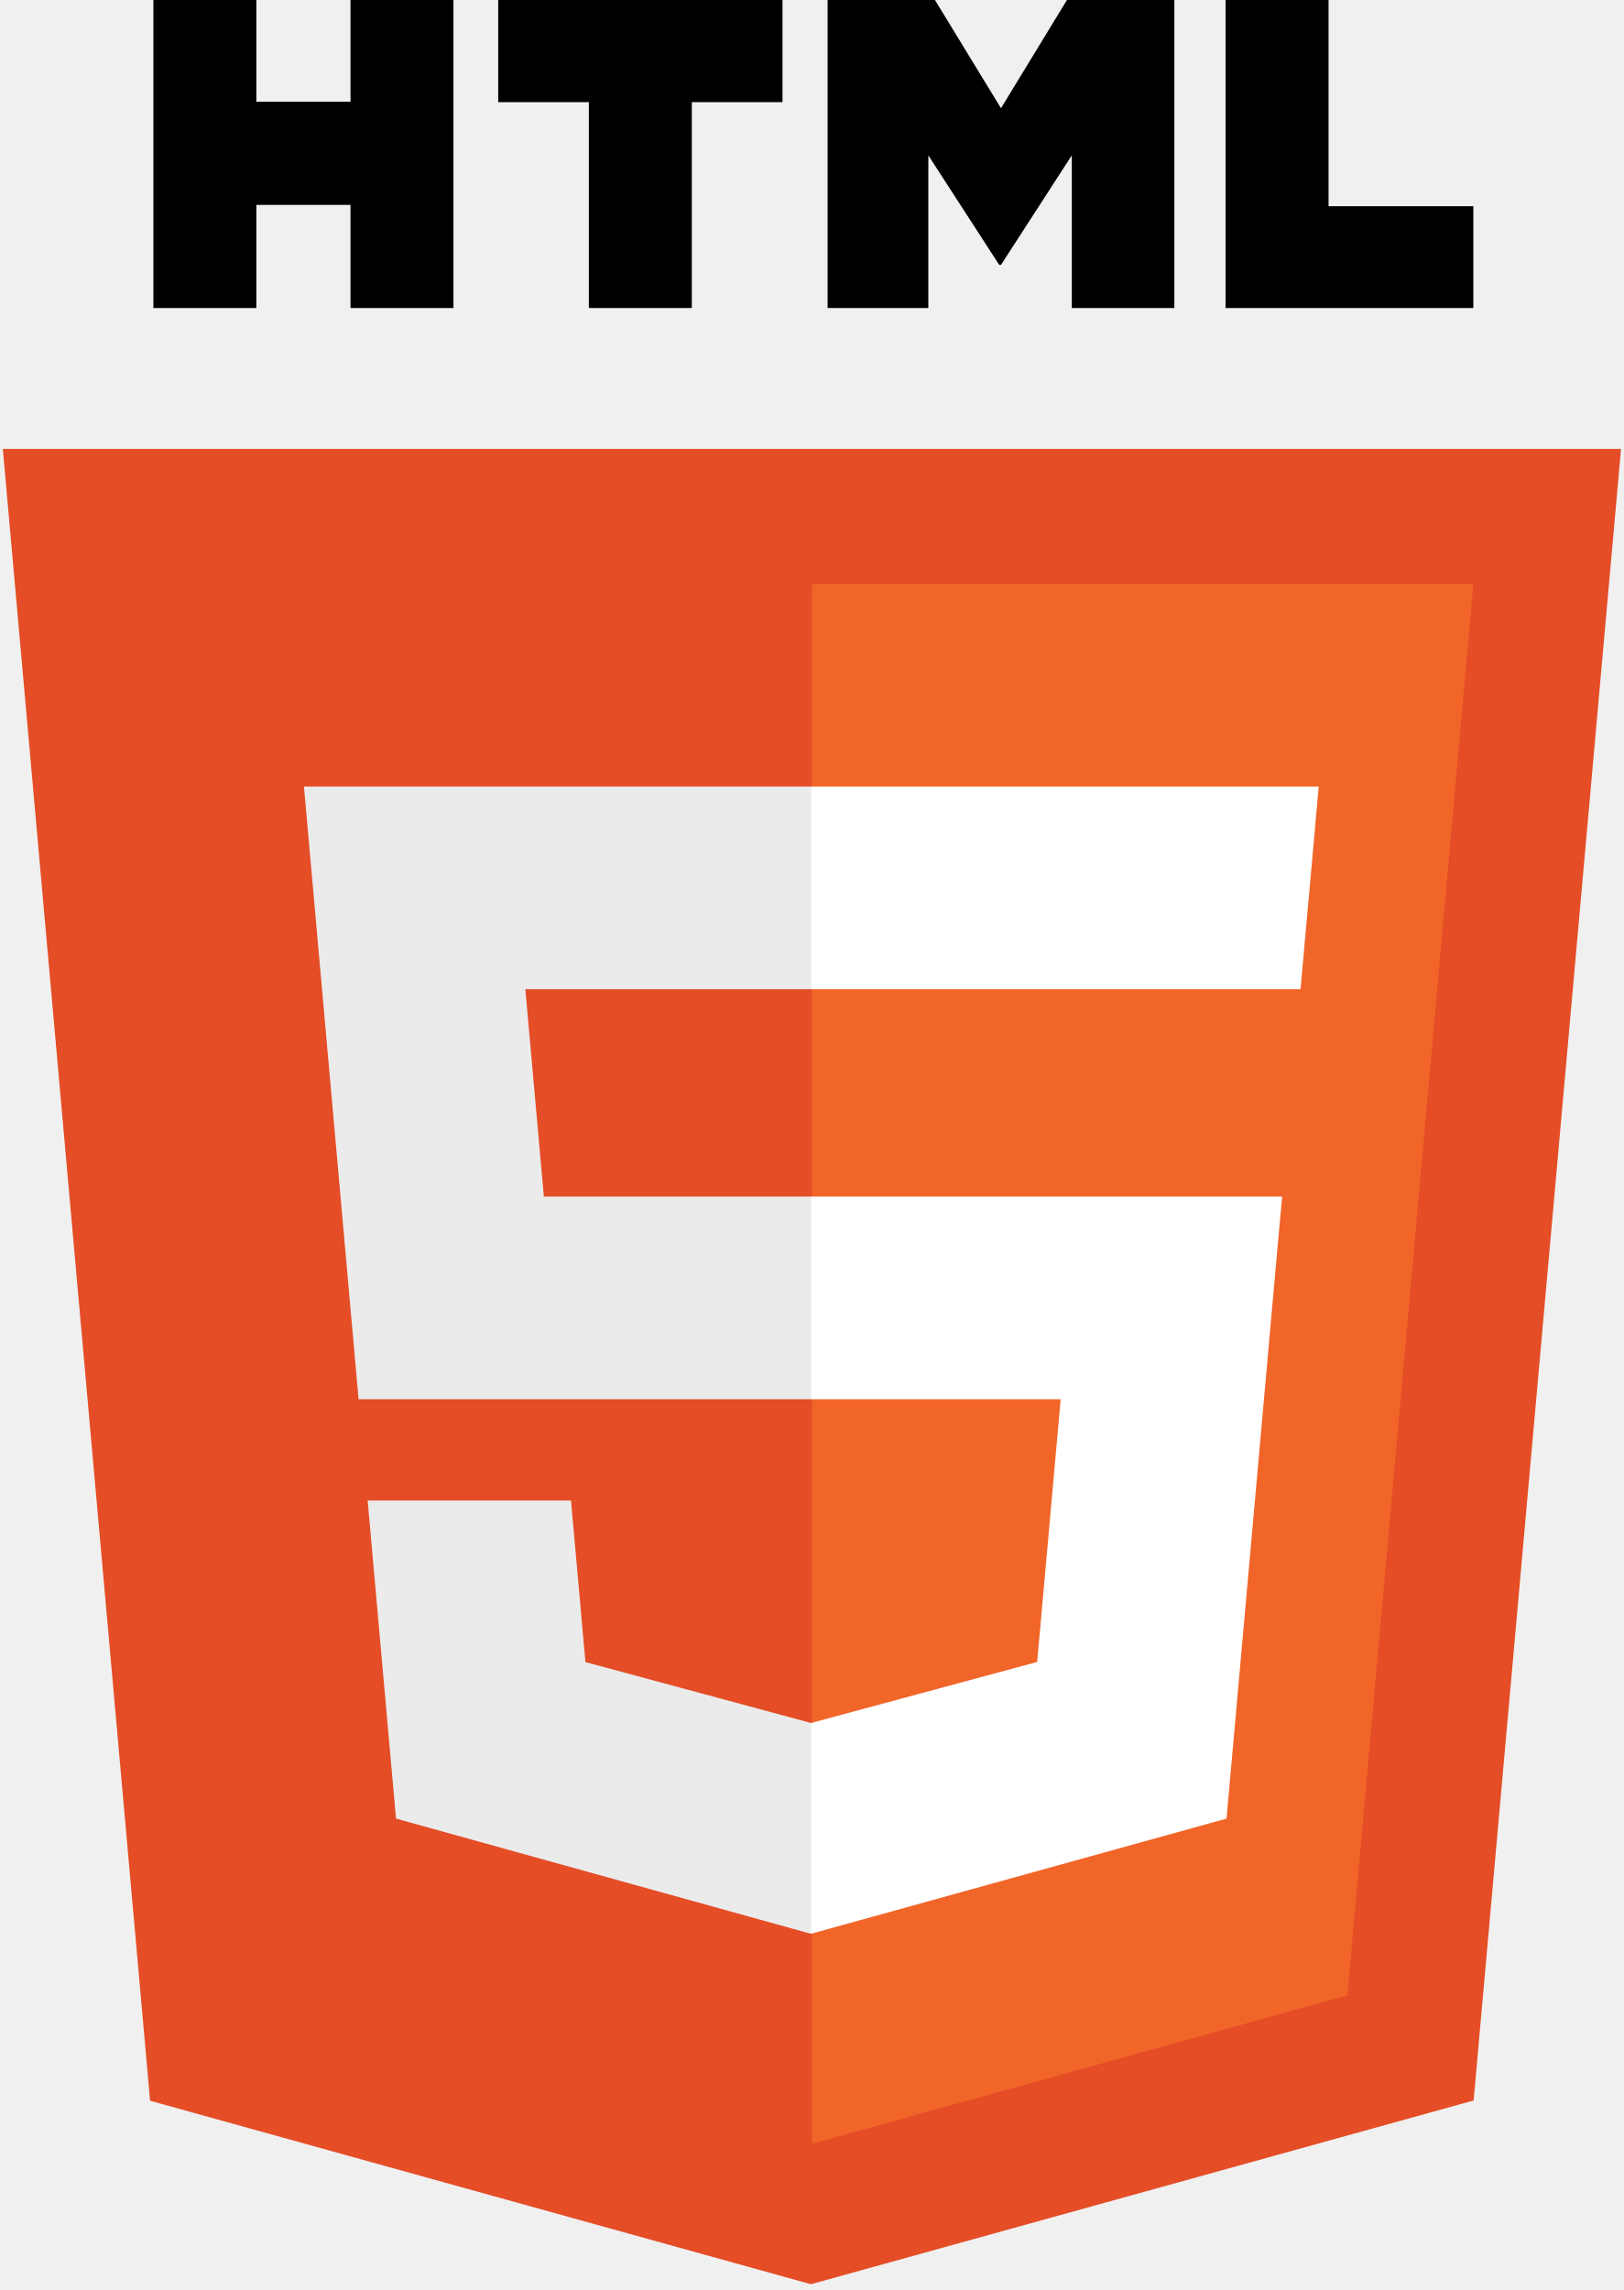
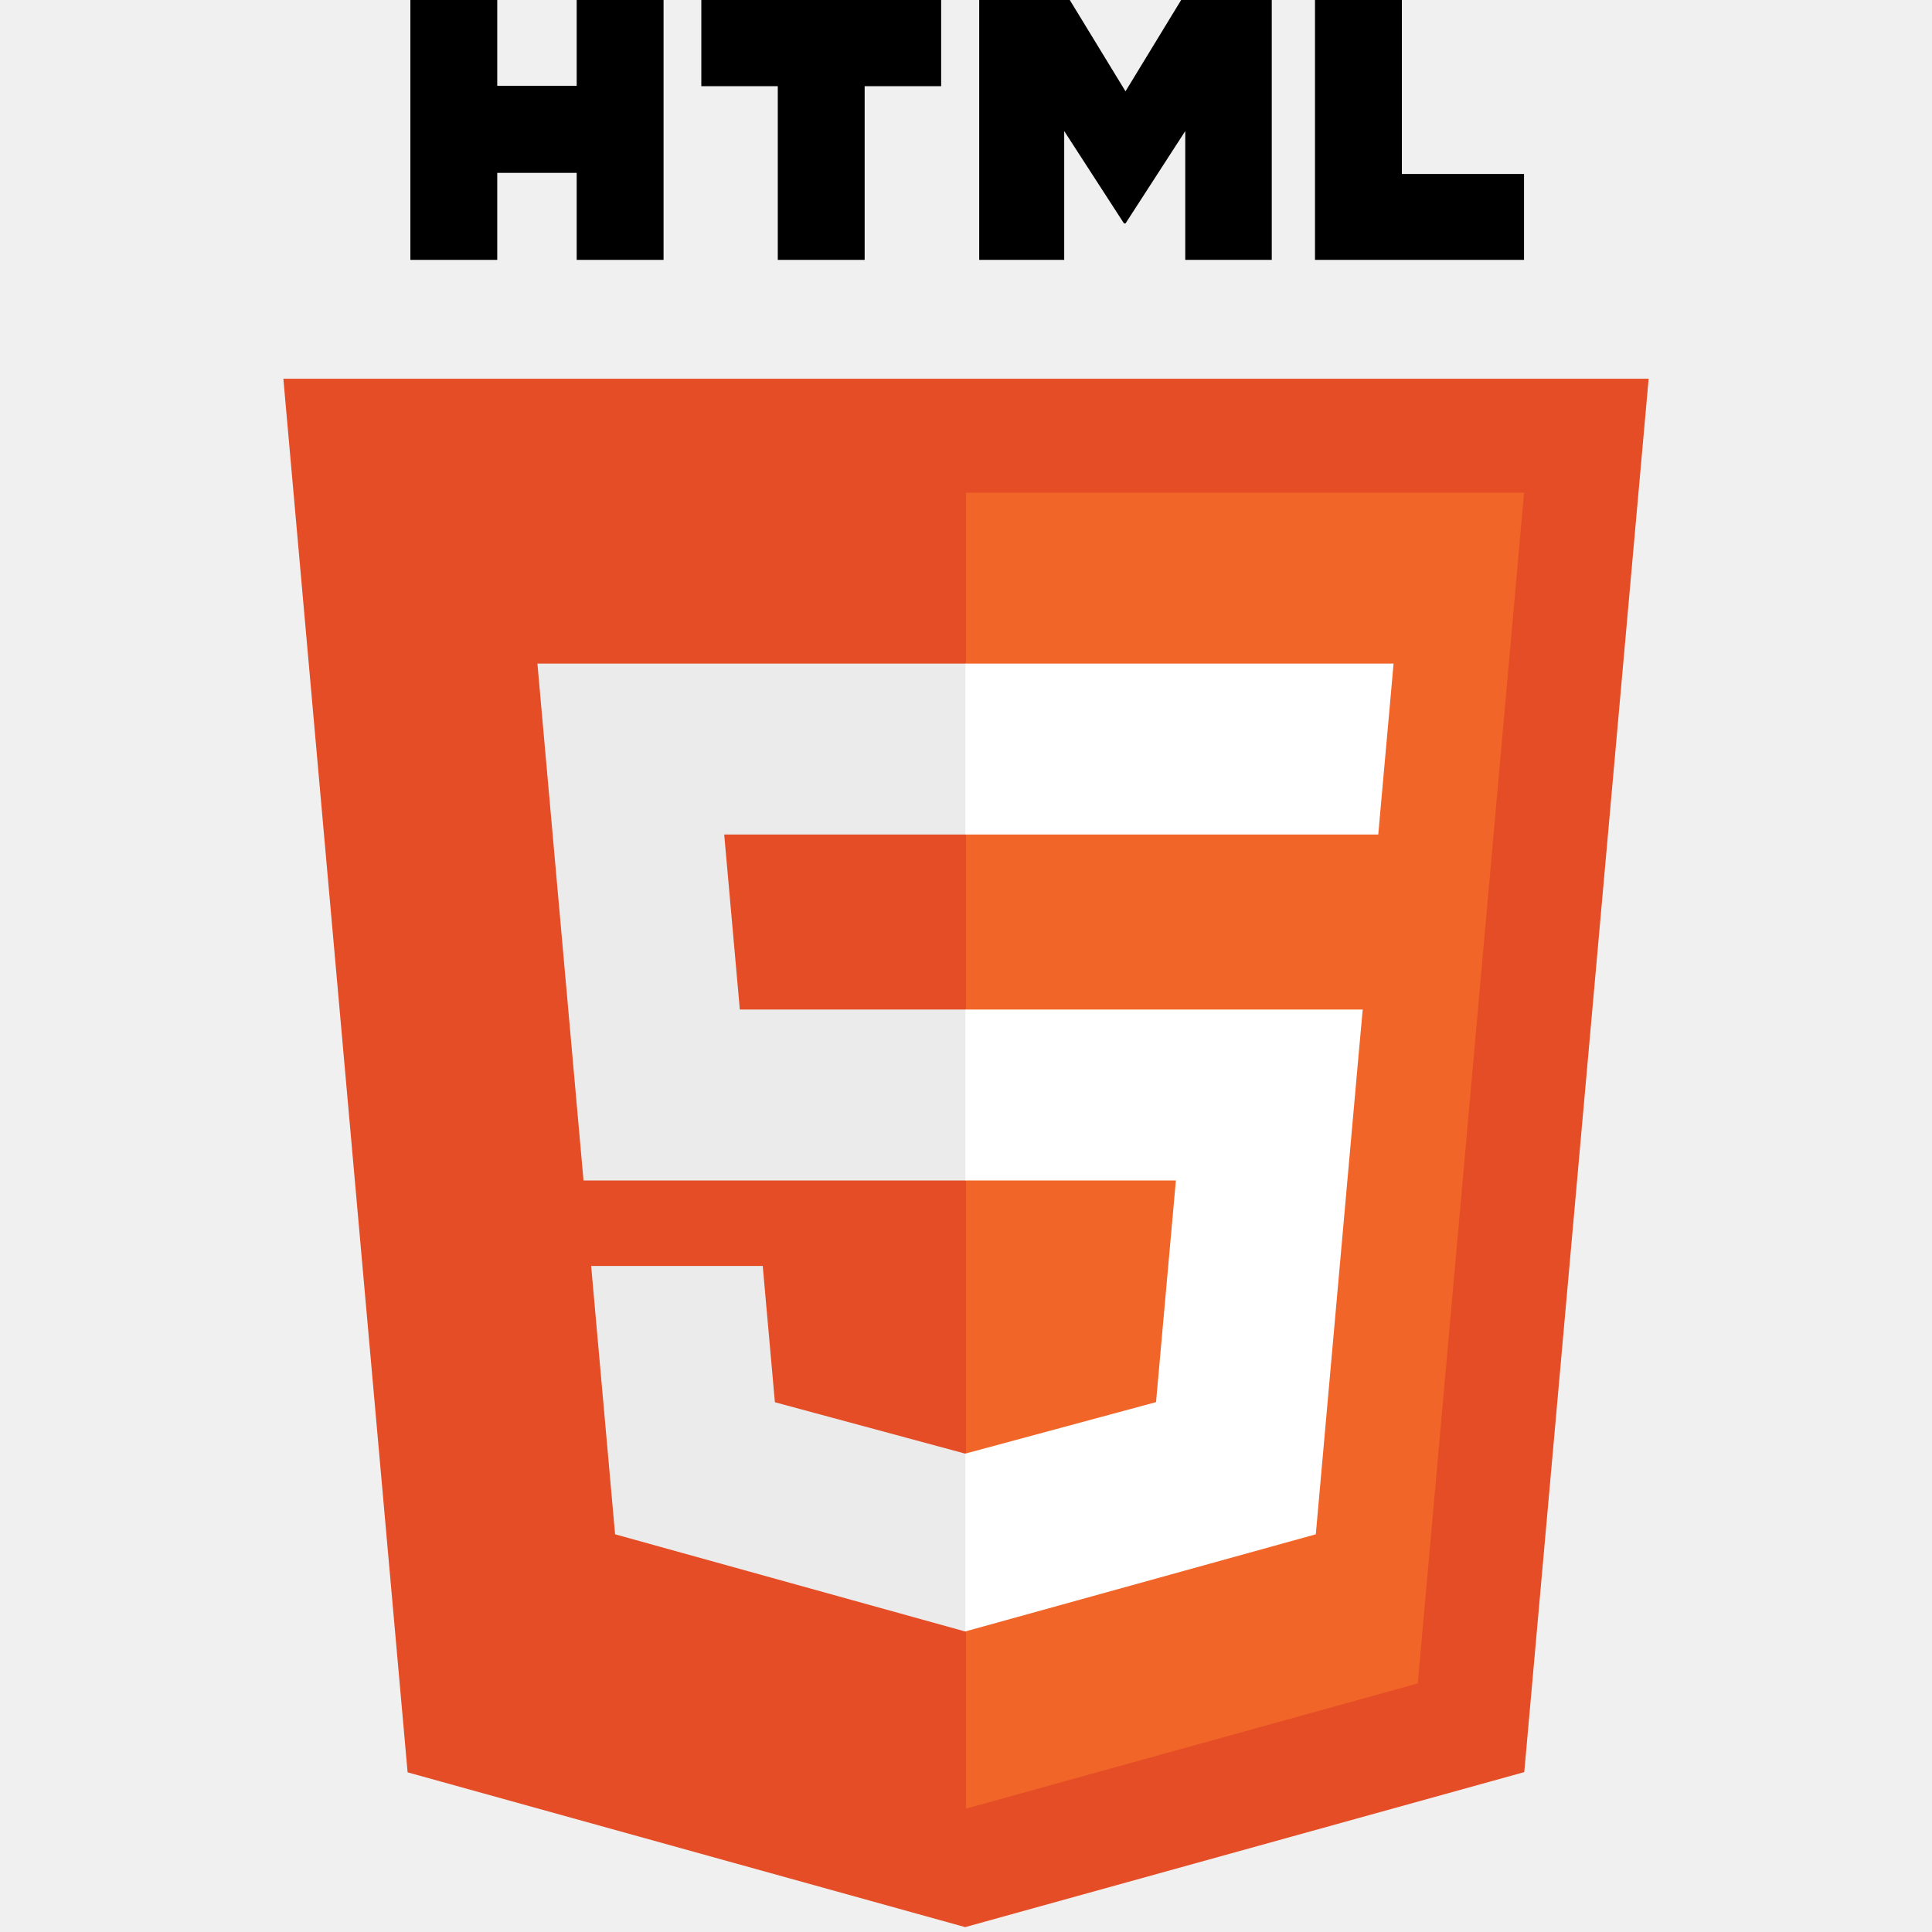
- <svg xmlns="http://www.w3.org/2000/svg" width="256px" height="361px" viewBox="0 0 256 361" version="1.1" preserveAspectRatio="xMidYMid">
+ <svg xmlns="http://www.w3.org/2000/svg" width="64px" height="64px" viewBox="0 0 256 361" version="1.1" preserveAspectRatio="xMidYMid">
  <g>
    <path d="M255.555,70.766 L232.314,331.125 L127.844,360.088 L23.662,331.166 L0.445,70.766 L255.555,70.766 L255.555,70.766 Z" fill="#E44D26" />
    <path d="M128,337.95 L212.417,314.547 L232.278,92.057 L128,92.057 L128,337.95 L128,337.95 Z" fill="#F16529" />
    <path d="M82.82,155.932 L128,155.932 L128,123.995 L47.917,123.995 L48.681,132.563 L56.531,220.573 L128,220.573 L128,188.636 L85.739,188.636 L82.82,155.932 L82.82,155.932 Z" fill="#EBEBEB" />
    <path d="M90.018,236.542 L57.958,236.542 L62.432,286.688 L127.853,304.849 L128,304.808 L128,271.58 L127.86,271.617 L92.292,262.013 L90.018,236.542 L90.018,236.542 Z" fill="#EBEBEB" />
    <path d="M24.181,0 L40.411,0 L40.411,16.035 L55.257,16.035 L55.257,0 L71.488,0 L71.488,48.558 L55.258,48.558 L55.258,32.298 L40.411,32.298 L40.411,48.558 L24.181,48.558 L24.181,0 L24.181,0 L24.181,0 Z" fill="#000000" />
    <path d="M92.831,16.103 L78.543,16.103 L78.543,0 L123.357,0 L123.357,16.103 L109.062,16.103 L109.062,48.558 L92.832,48.558 L92.832,16.103 L92.831,16.103 L92.831,16.103 Z" fill="#000000" />
    <path d="M130.469,0 L147.393,0 L157.803,17.062 L168.203,0 L185.132,0 L185.132,48.558 L168.969,48.558 L168.969,24.49 L157.803,41.755 L157.524,41.755 L146.35,24.49 L146.35,48.558 L130.469,48.558 L130.469,0 L130.469,0 Z" fill="#000000" />
    <path d="M193.21,0 L209.445,0 L209.445,32.508 L232.269,32.508 L232.269,48.558 L193.21,48.558 L193.21,0 L193.21,0 Z" fill="#000000" />
    <path d="M127.89,220.573 L167.217,220.573 L163.509,261.993 L127.89,271.607 L127.89,304.833 L193.362,286.688 L193.843,281.292 L201.348,197.212 L202.127,188.636 L127.89,188.636 L127.89,220.573 L127.89,220.573 Z" fill="#FFFFFF" />
    <path d="M127.89,155.854 L127.89,155.932 L205.033,155.932 L205.673,148.754 L207.129,132.563 L207.892,123.995 L127.89,123.995 L127.89,155.854 L127.89,155.854 Z" fill="#FFFFFF" />
  </g>
</svg>
